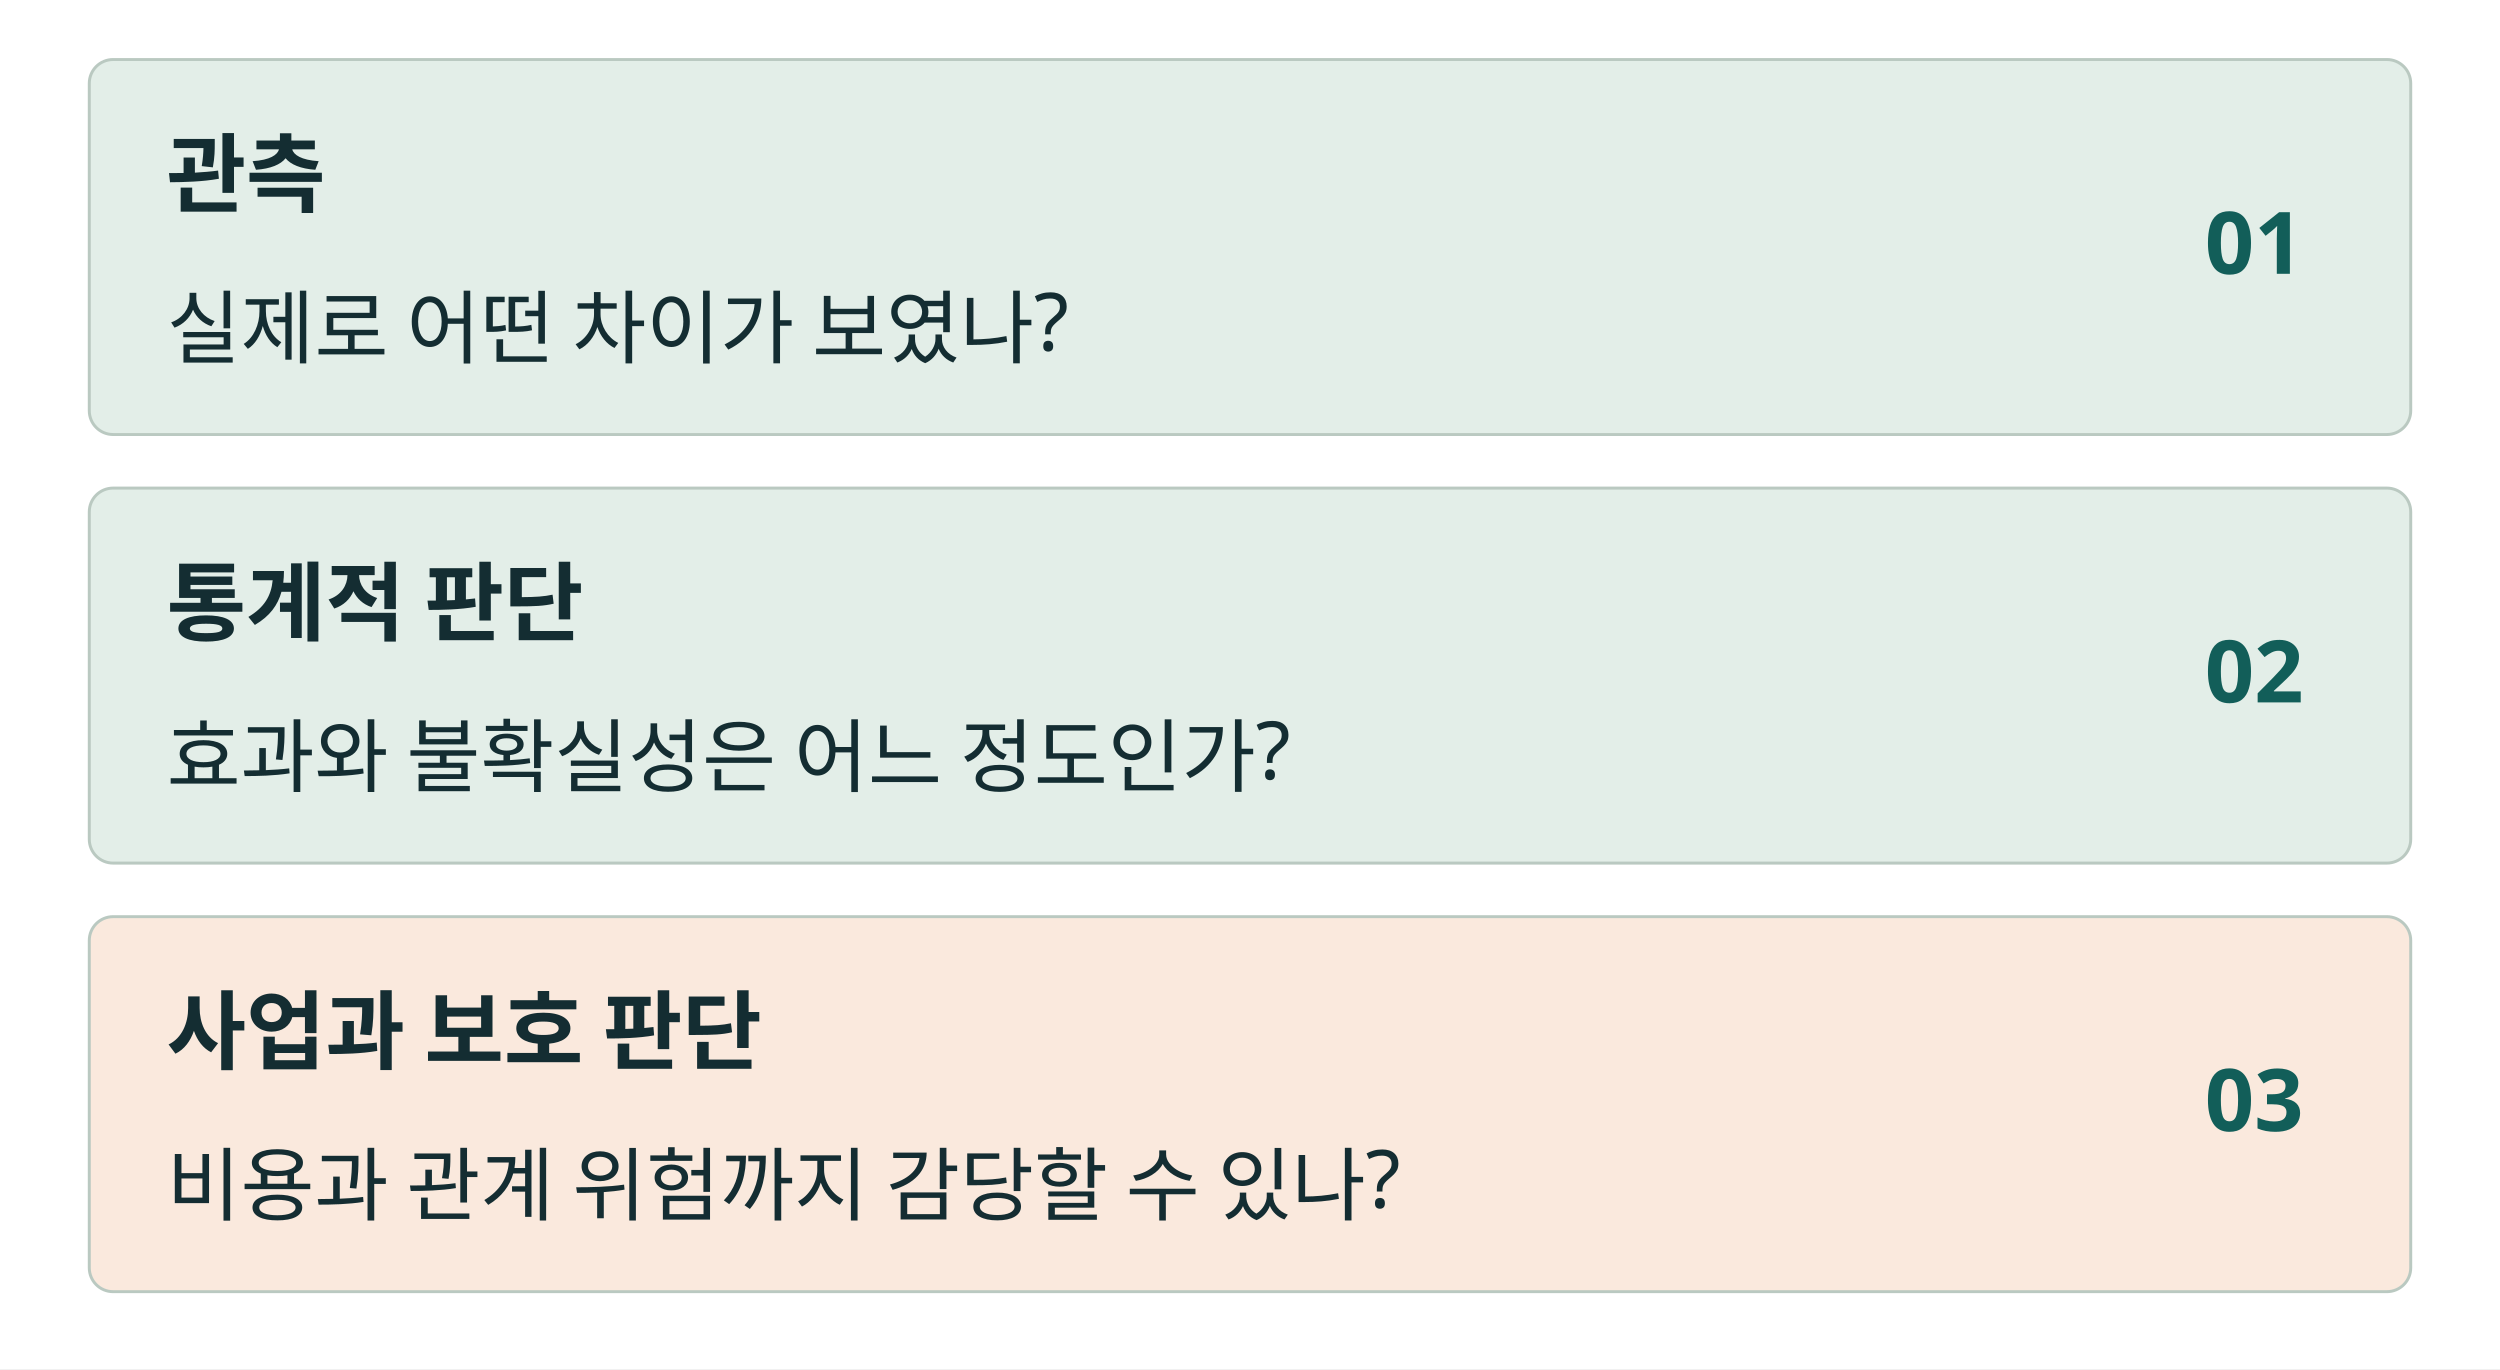
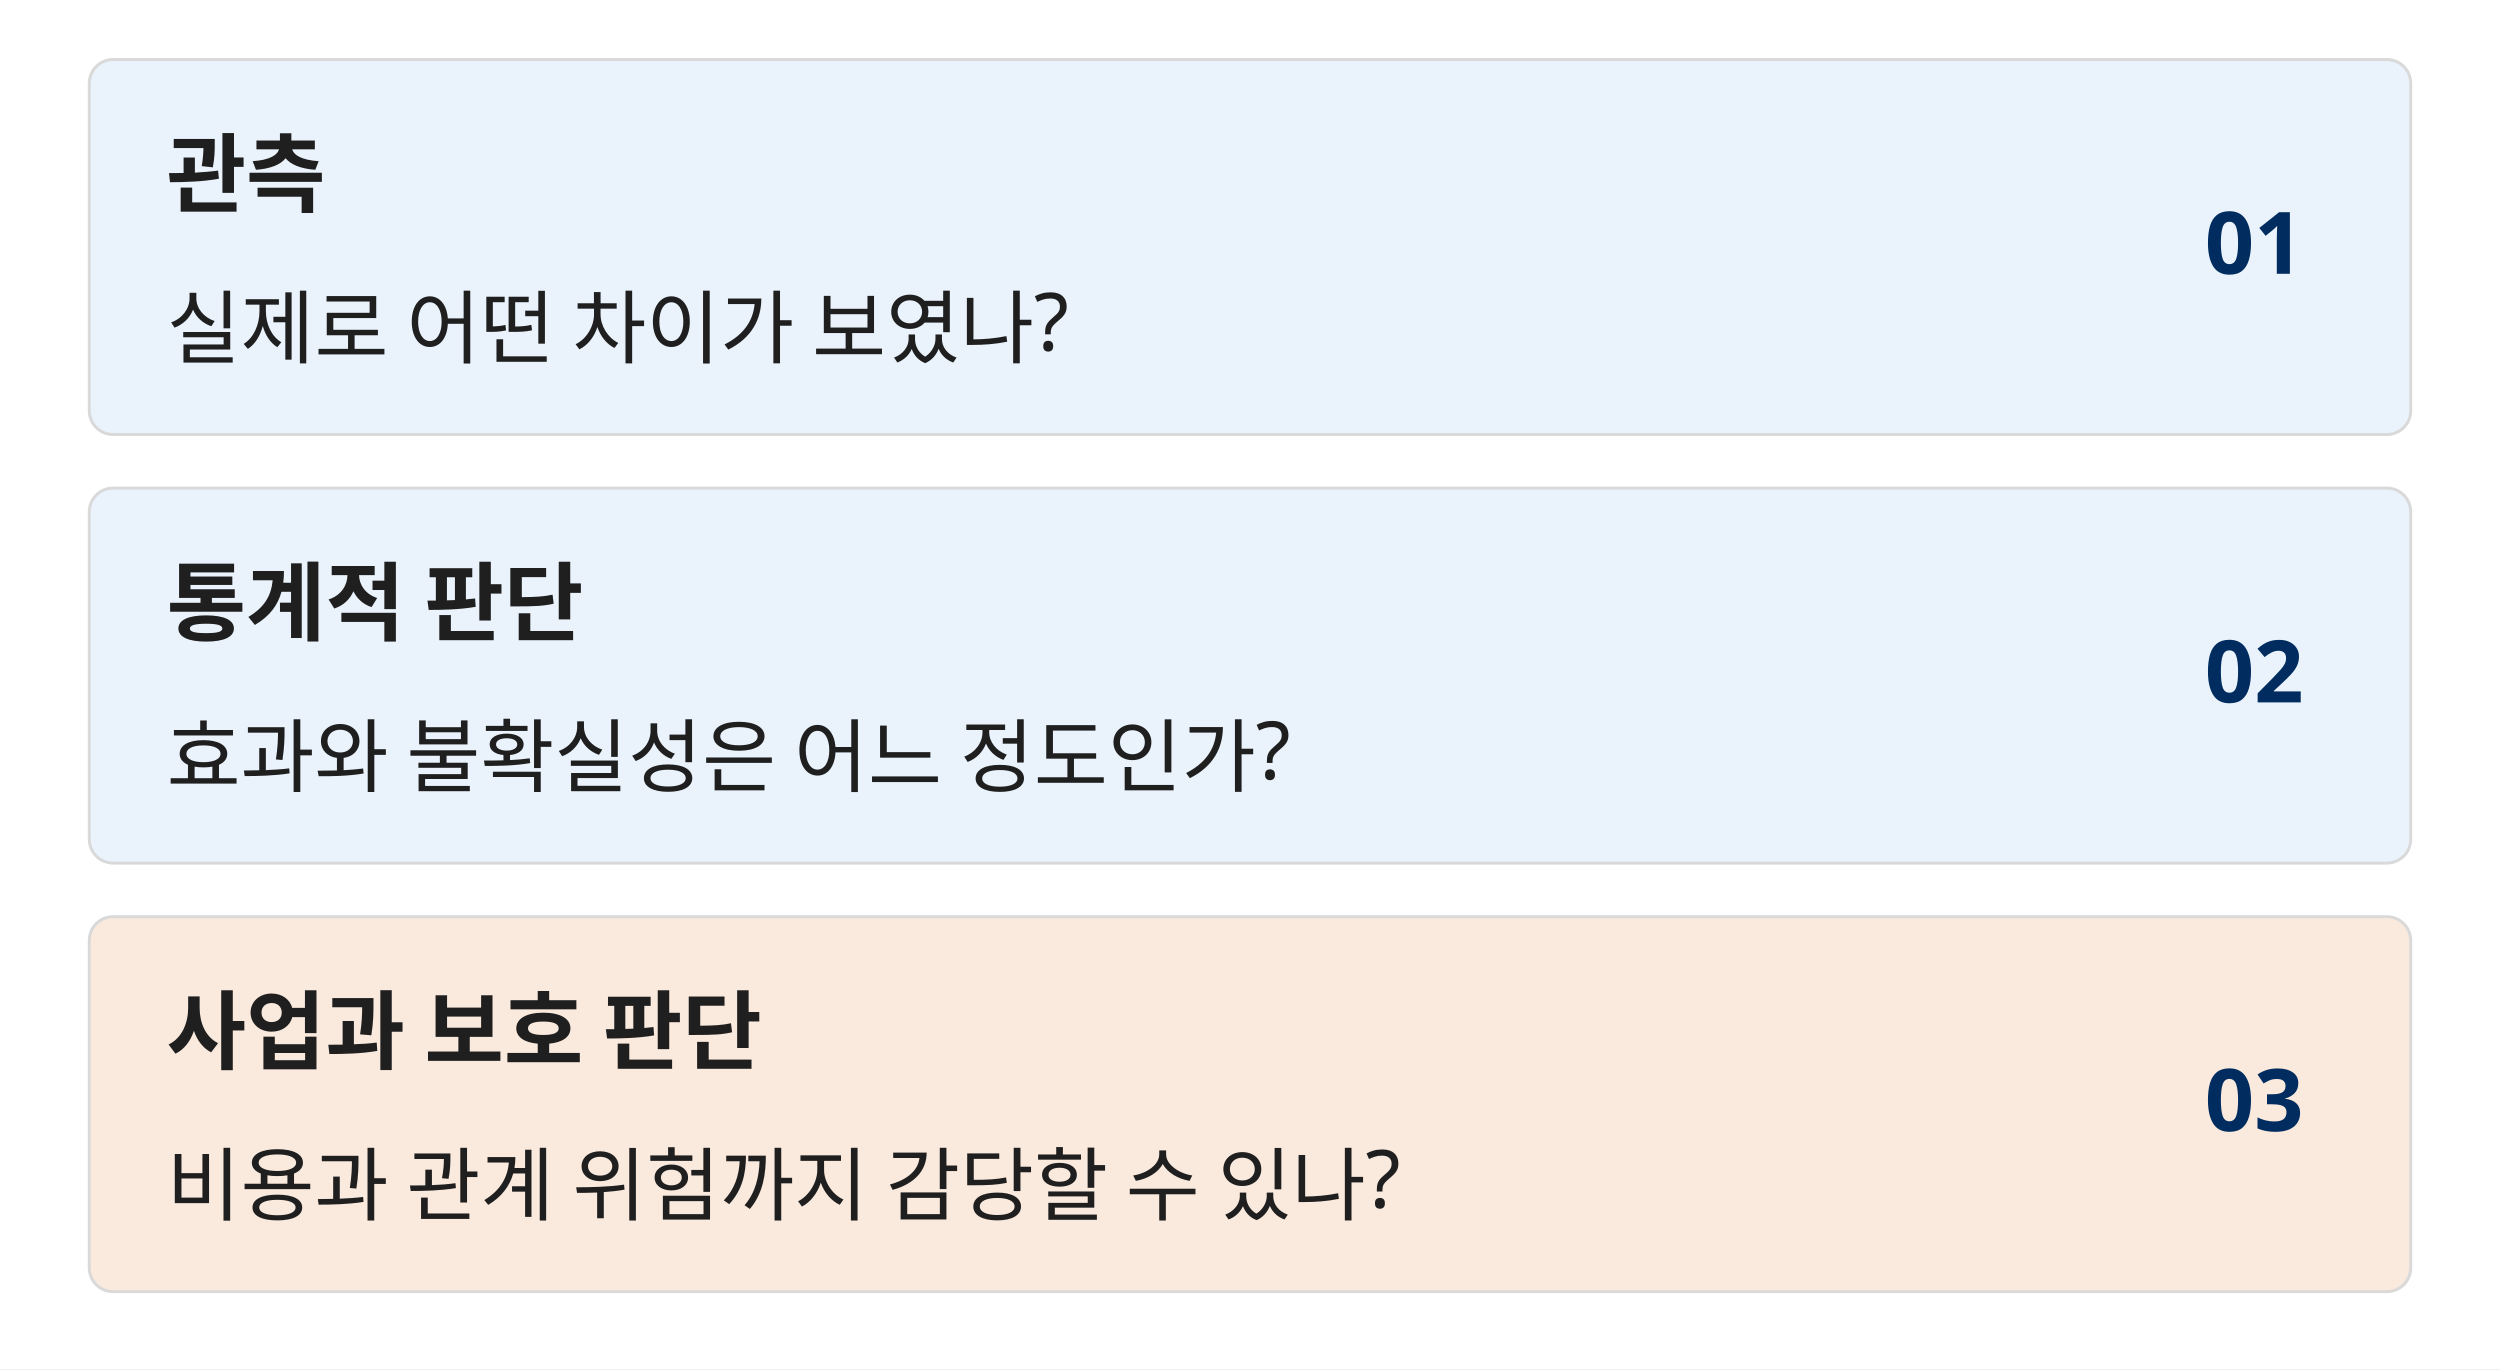
<svg xmlns="http://www.w3.org/2000/svg" viewBox="0 0 840 460" role="img" font-family="ReaderSans,sans-serif">
  <rect width="840" height="460" fill="white" />
-   <rect x="30" y="20" width="780" height="126" rx="8" fill="#E3EEE8" stroke="#BAC9C1" />
-   <text x="56" y="69" text-anchor="start" font-size="29" font-weight="700" fill="#142D32" data-region="[44, 32, 752, 102]">관측</text>
-   <text x="56" y="120" text-anchor="start" font-size="27" font-weight="500" fill="#142D32" data-region="[44, 32, 752, 102]">실제로 어떤 차이가 보였나?</text>
-   <text x="774" y="92" text-anchor="end" font-size="29" font-weight="700" fill="#125E59" data-region="[44, 32, 752, 102]">01</text>
-   <rect x="30" y="164" width="780" height="126" rx="8" fill="#E3EEE8" stroke="#BAC9C1" />
-   <text x="56" y="213" text-anchor="start" font-size="29" font-weight="700" fill="#142D32" data-region="[44, 176, 752, 102]">통계적 판단</text>
-   <text x="56" y="264" text-anchor="start" font-size="27" font-weight="500" fill="#142D32" data-region="[44, 176, 752, 102]">효과와 불확실성은 어느 정도인가?</text>
-   <text x="774" y="236" text-anchor="end" font-size="29" font-weight="700" fill="#125E59" data-region="[44, 176, 752, 102]">02</text>
-   <rect x="30" y="308" width="780" height="126" rx="8" fill="#FAE9DD" stroke="#BAC9C1" />
-   <text x="56" y="357" text-anchor="start" font-size="29" font-weight="700" fill="#142D32" data-region="[44, 320, 752, 102]">사업과 보호 판단</text>
-   <text x="56" y="408" text-anchor="start" font-size="27" font-weight="500" fill="#142D32" data-region="[44, 320, 752, 102]">비용과 관계 위험까지 감당할 수 있나?</text>
-   <text x="774" y="380" text-anchor="end" font-size="29" font-weight="700" fill="#125E59" data-region="[44, 320, 752, 102]">03</text>
+   <rect x="30" y="20" width="780" height="126" rx="8" fill="#EAF3FC" stroke="#D9D9D9" />
+   <text x="56" y="69" text-anchor="start" font-size="29" font-weight="700" fill="#1F1F1F" data-region="[44, 32, 752, 102]">관측</text>
+   <text x="56" y="120" text-anchor="start" font-size="27" font-weight="500" fill="#1F1F1F" data-region="[44, 32, 752, 102]">실제로 어떤 차이가 보였나?</text>
+   <text x="774" y="92" text-anchor="end" font-size="29" font-weight="700" fill="#002C5F" data-region="[44, 32, 752, 102]">01</text>
+   <rect x="30" y="164" width="780" height="126" rx="8" fill="#EAF3FC" stroke="#D9D9D9" />
+   <text x="56" y="213" text-anchor="start" font-size="29" font-weight="700" fill="#1F1F1F" data-region="[44, 176, 752, 102]">통계적 판단</text>
+   <text x="56" y="264" text-anchor="start" font-size="27" font-weight="500" fill="#1F1F1F" data-region="[44, 176, 752, 102]">효과와 불확실성은 어느 정도인가?</text>
+   <text x="774" y="236" text-anchor="end" font-size="29" font-weight="700" fill="#002C5F" data-region="[44, 176, 752, 102]">02</text>
+   <rect x="30" y="308" width="780" height="126" rx="8" fill="#FAE9DD" stroke="#D9D9D9" />
+   <text x="56" y="357" text-anchor="start" font-size="29" font-weight="700" fill="#1F1F1F" data-region="[44, 320, 752, 102]">사업과 보호 판단</text>
+   <text x="56" y="408" text-anchor="start" font-size="27" font-weight="500" fill="#1F1F1F" data-region="[44, 320, 752, 102]">비용과 관계 위험까지 감당할 수 있나?</text>
+   <text x="774" y="380" text-anchor="end" font-size="29" font-weight="700" fill="#002C5F" data-region="[44, 320, 752, 102]">03</text>
</svg>
